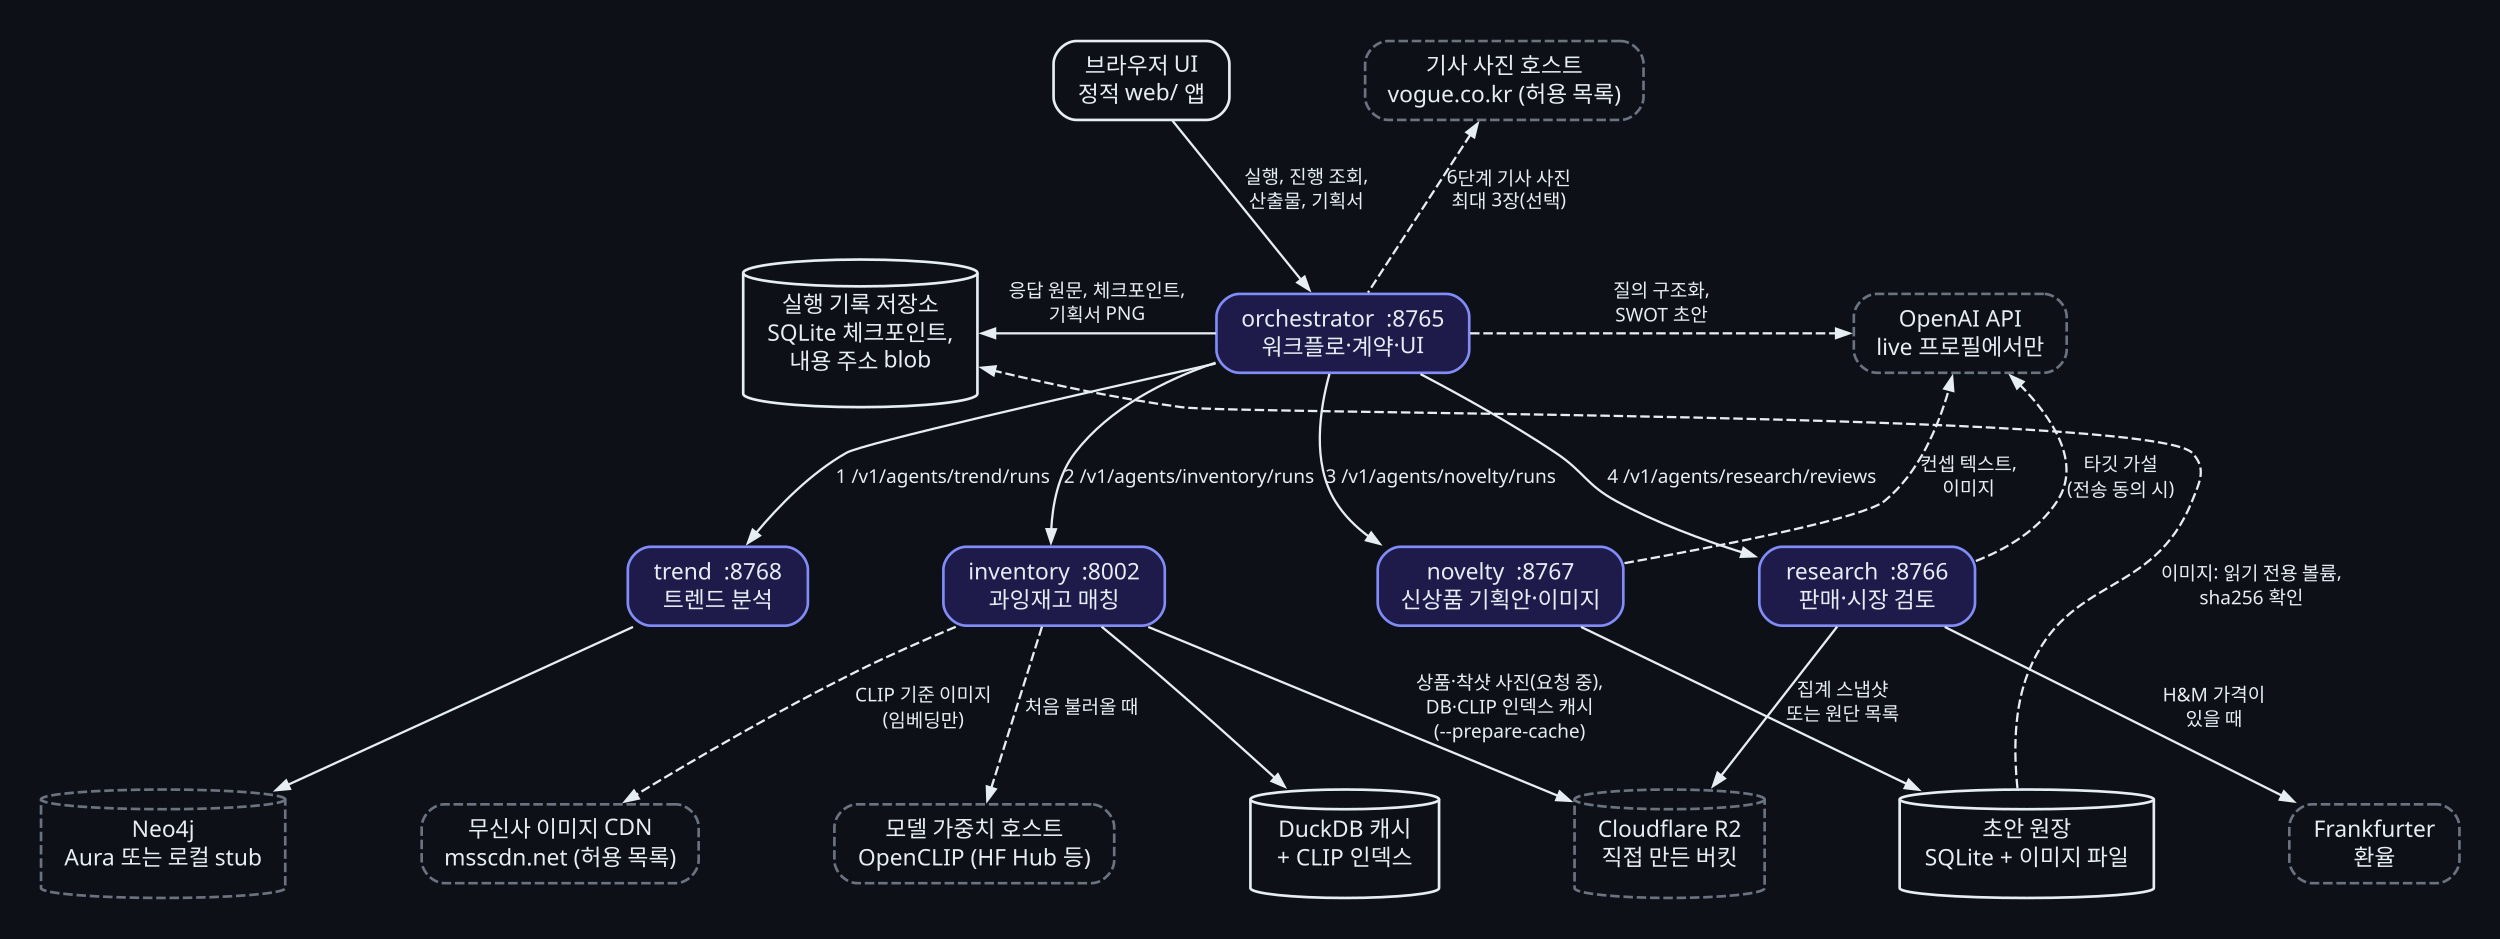
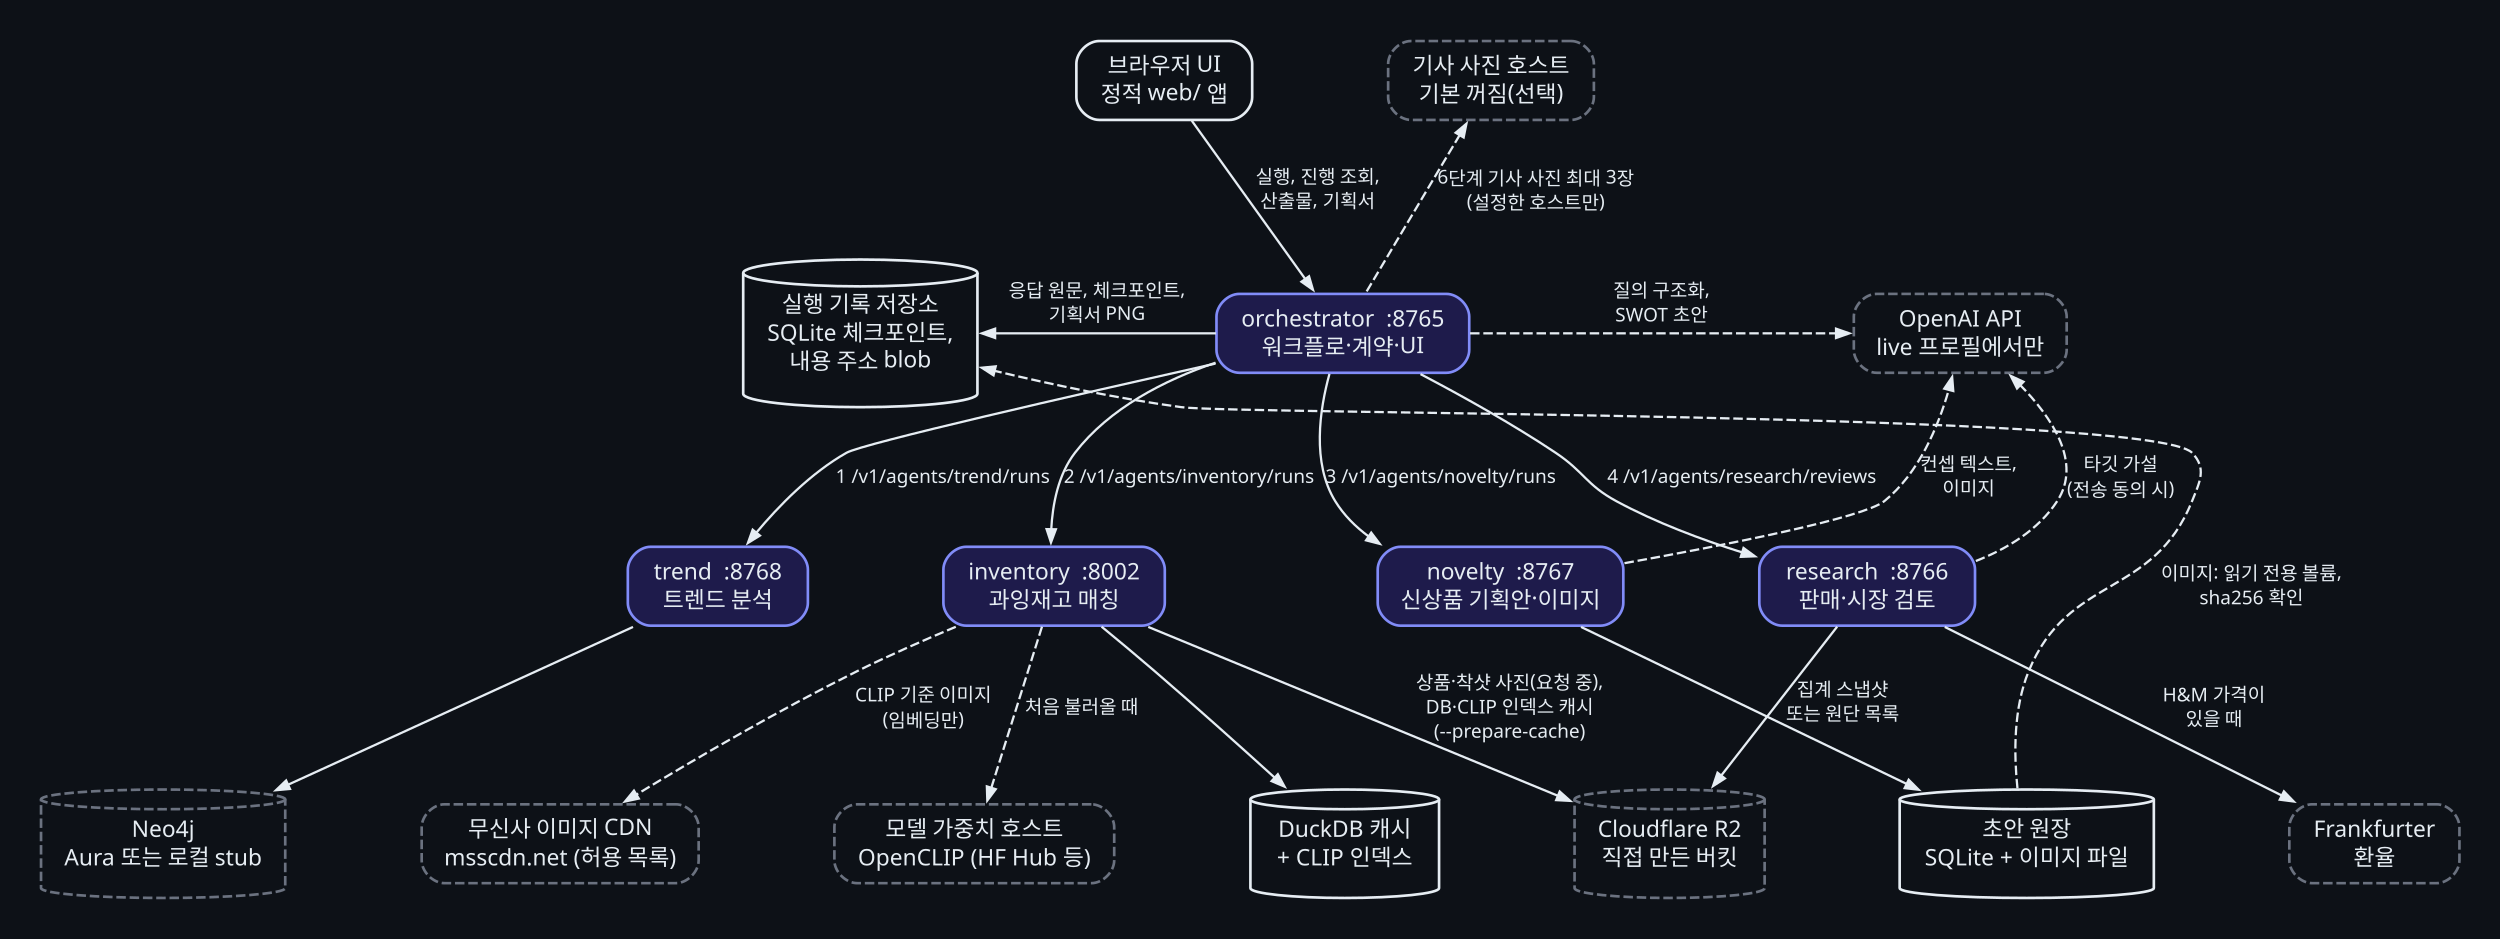
<svg xmlns="http://www.w3.org/2000/svg" width="1316pt" height="494pt" viewBox="0.00 0.00 1316.00 494.00">
  <g id="graph0" class="graph" transform="scale(1 1) rotate(0) translate(21.6 472.69)">
    <polygon fill="#0d1117" stroke="none" points="-21.6,21.6 -21.6,-472.69 1294.65,-472.69 1294.65,21.6 -21.6,21.6" />
    <g id="node1" class="node">
      <path fill="#1e1b4b" stroke="#818cf8" stroke-width="1.4" d="M739.8,-317.98C739.8,-317.98 630.75,-317.98 630.75,-317.98 624.75,-317.98 618.75,-311.98 618.75,-305.98 618.75,-305.98 618.75,-288.46 618.75,-288.46 618.75,-282.46 624.75,-276.46 630.75,-276.46 630.75,-276.46 739.8,-276.46 739.8,-276.46 745.8,-276.46 751.8,-282.46 751.8,-288.46 751.8,-288.46 751.8,-305.98 751.8,-305.98 751.8,-311.98 745.8,-317.98 739.8,-317.98" />
      <text xml:space="preserve" text-anchor="middle" x="685.27" y="-300.82" font-family="Pretendard" font-size="12.00" fill="#e6edf3">orchestrator  :8765</text>
      <text xml:space="preserve" text-anchor="middle" x="685.27" y="-285.82" font-family="Pretendard" font-size="12.00" fill="#e6edf3">워크플로·계약·UI</text>
    </g>
    <g id="node2" class="node">
      <path fill="#1e1b4b" stroke="#818cf8" stroke-width="1.4" d="M391.67,-184.86C391.67,-184.86 320.88,-184.86 320.88,-184.86 314.88,-184.86 308.88,-178.86 308.88,-172.86 308.88,-172.86 308.88,-155.34 308.88,-155.34 308.88,-149.34 314.88,-143.34 320.88,-143.34 320.88,-143.34 391.67,-143.34 391.67,-143.34 397.67,-143.34 403.67,-149.34 403.67,-155.34 403.67,-155.34 403.67,-172.86 403.67,-172.86 403.67,-178.86 397.67,-184.86 391.67,-184.86" />
      <text xml:space="preserve" text-anchor="middle" x="356.27" y="-167.7" font-family="Pretendard" font-size="12.00" fill="#e6edf3">trend  :8768</text>
      <text xml:space="preserve" text-anchor="middle" x="356.27" y="-152.7" font-family="Pretendard" font-size="12.00" fill="#e6edf3">트렌드 분석</text>
    </g>
    <g id="edge16" class="edge">
      <path fill="none" stroke="#e6edf3" stroke-width="1.2" d="M618.23,-281.32C543.71,-264.61 432.6,-239.21 424.02,-234.36 405.36,-223.81 388.48,-206.59 376.24,-191.96" />
      <polygon fill="#e6edf3" stroke="#e6edf3" stroke-width="1.2" points="378.42,-190.76 372.1,-186.87 374.61,-193.85 378.42,-190.76" />
      <text xml:space="preserve" text-anchor="middle" x="474.65" y="-218.48" font-family="Pretendard" font-size="10.00" fill="#e6edf3">1 /v1/agents/trend/runs</text>
    </g>
    <g id="node3" class="node">
      <path fill="#1e1b4b" stroke="#818cf8" stroke-width="1.4" d="M579.55,-184.86C579.55,-184.86 487,-184.86 487,-184.86 481,-184.86 475,-178.86 475,-172.86 475,-172.86 475,-155.34 475,-155.34 475,-149.34 481,-143.34 487,-143.34 487,-143.34 579.55,-143.34 579.55,-143.34 585.55,-143.34 591.55,-149.34 591.55,-155.34 591.55,-155.34 591.55,-172.86 591.55,-172.86 591.55,-178.86 585.55,-184.86 579.55,-184.86" />
      <text xml:space="preserve" text-anchor="middle" x="533.27" y="-167.7" font-family="Pretendard" font-size="12.00" fill="#e6edf3">inventory  :8002</text>
      <text xml:space="preserve" text-anchor="middle" x="533.27" y="-152.7" font-family="Pretendard" font-size="12.00" fill="#e6edf3">과잉재고 매칭</text>
    </g>
    <g id="edge17" class="edge">
      <path fill="none" stroke="#e6edf3" stroke-width="1.2" d="M618.26,-281.77C591.32,-272.6 562.41,-257.85 544.27,-234.36 535.49,-222.98 532.47,-207.35 531.76,-193.82" />
      <polygon fill="#e6edf3" stroke="#e6edf3" stroke-width="1.2" points="534.22,-194.07 531.63,-187.12 529.32,-194.16 534.22,-194.07" />
      <text xml:space="preserve" text-anchor="middle" x="604.27" y="-218.48" font-family="Pretendard" font-size="10.00" fill="#e6edf3">2 /v1/agents/inventory/runs</text>
    </g>
    <g id="node4" class="node">
      <path fill="#1e1b4b" stroke="#818cf8" stroke-width="1.4" d="M820.92,-184.86C820.92,-184.86 715.62,-184.86 715.62,-184.86 709.62,-184.86 703.62,-178.86 703.62,-172.86 703.62,-172.86 703.62,-155.34 703.62,-155.34 703.62,-149.34 709.62,-143.34 715.62,-143.34 715.62,-143.34 820.92,-143.34 820.92,-143.34 826.92,-143.34 832.92,-149.34 832.92,-155.34 832.92,-155.34 832.92,-172.86 832.92,-172.86 832.92,-178.86 826.92,-184.86 820.92,-184.86" />
      <text xml:space="preserve" text-anchor="middle" x="768.27" y="-167.7" font-family="Pretendard" font-size="12.00" fill="#e6edf3">novelty  :8767</text>
      <text xml:space="preserve" text-anchor="middle" x="768.27" y="-152.7" font-family="Pretendard" font-size="12.00" fill="#e6edf3">신상품 기획안·이미지</text>
    </g>
    <g id="edge18" class="edge">
      <path fill="none" stroke="#e6edf3" stroke-width="1.2" d="M678.23,-275.87C673.05,-257.05 668.85,-229.02 681.27,-208.86 685.8,-201.52 691.97,-195.37 698.96,-190.22" />
      <polygon fill="#e6edf3" stroke="#e6edf3" stroke-width="1.2" points="700.21,-192.33 704.68,-186.41 697.49,-188.25 700.21,-192.33" />
      <text xml:space="preserve" text-anchor="middle" x="736.77" y="-218.48" font-family="Pretendard" font-size="10.00" fill="#e6edf3">3 /v1/agents/novelty/runs</text>
    </g>
    <g id="node5" class="node">
      <path fill="#1e1b4b" stroke="#818cf8" stroke-width="1.4" d="M1006.05,-184.86C1006.05,-184.86 916.5,-184.86 916.5,-184.86 910.5,-184.86 904.5,-178.86 904.5,-172.86 904.5,-172.86 904.5,-155.34 904.5,-155.34 904.5,-149.34 910.5,-143.34 916.5,-143.34 916.5,-143.34 1006.05,-143.34 1006.05,-143.34 1012.05,-143.34 1018.05,-149.34 1018.05,-155.34 1018.05,-155.34 1018.05,-172.86 1018.05,-172.86 1018.05,-178.86 1012.05,-184.86 1006.05,-184.86" />
      <text xml:space="preserve" text-anchor="middle" x="961.27" y="-167.7" font-family="Pretendard" font-size="12.00" fill="#e6edf3">research  :8766</text>
      <text xml:space="preserve" text-anchor="middle" x="961.27" y="-152.7" font-family="Pretendard" font-size="12.00" fill="#e6edf3">판매·시장 검토</text>
    </g>
    <g id="edge19" class="edge">
      <path fill="none" stroke="#e6edf3" stroke-width="1.2" d="M726.16,-275.76C747.81,-264.4 774.55,-249.53 797.27,-234.36 812.4,-224.26 813.28,-217.52 829.27,-208.86 849.89,-197.69 873.85,-188.7 895.66,-181.84" />
      <polygon fill="#e6edf3" stroke="#e6edf3" stroke-width="1.2" points="896.19,-184.24 902.17,-179.85 894.76,-179.56 896.19,-184.24" />
      <text xml:space="preserve" text-anchor="middle" x="895.27" y="-218.48" font-family="Pretendard" font-size="10.00" fill="#e6edf3">4 /v1/agents/research/reviews</text>
    </g>
    <g id="node7" class="node">
      <path fill="none" stroke="#e6edf3" stroke-width="1.4" d="M492.92,-329.01C492.92,-332.91 465.29,-336.07 431.27,-336.07 397.26,-336.07 369.62,-332.91 369.62,-329.01 369.62,-329.01 369.62,-265.42 369.62,-265.42 369.62,-261.53 397.26,-258.36 431.27,-258.36 465.29,-258.36 492.92,-261.53 492.92,-265.42 492.92,-265.42 492.92,-329.01 492.92,-329.01" />
      <path fill="none" stroke="#e6edf3" stroke-width="1.4" d="M492.92,-329.01C492.92,-325.11 465.29,-321.94 431.27,-321.94 397.26,-321.94 369.62,-325.11 369.62,-329.01" />
      <text xml:space="preserve" text-anchor="middle" x="431.27" y="-308.32" font-family="Pretendard" font-size="12.00" fill="#e6edf3">실행 기록 저장소</text>
      <text xml:space="preserve" text-anchor="middle" x="431.27" y="-293.32" font-family="Pretendard" font-size="12.00" fill="#e6edf3">SQLite 체크포인트,</text>
      <text xml:space="preserve" text-anchor="middle" x="431.27" y="-278.32" font-family="Pretendard" font-size="12.00" fill="#e6edf3">내용 주소 blob</text>
    </g>
    <g id="edge14" class="edge">
      <path fill="none" stroke="#e6edf3" stroke-width="1.2" d="M618.44,-297.22C582.6,-297.22 538.44,-297.22 502.01,-297.22" />
      <polygon fill="#e6edf3" stroke="#e6edf3" stroke-width="1.2" points="502.23,-294.77 495.23,-297.22 502.23,-299.67 502.23,-294.77" />
      <text xml:space="preserve" text-anchor="middle" x="555.84" y="-316.22" font-family="Pretendard" font-size="10.00" fill="#e6edf3">응답 원문, 체크포인트,</text>
      <text xml:space="preserve" text-anchor="middle" x="555.84" y="-303.47" font-family="Pretendard" font-size="10.00" fill="#e6edf3">기획서 PNG</text>
    </g>
    <g id="node13" class="node">
      <path fill="none" stroke="#6b7280" stroke-width="1.4" stroke-dasharray="5,2" d="M1054.3,-317.98C1054.3,-317.98 966.25,-317.98 966.25,-317.98 960.25,-317.98 954.25,-311.98 954.25,-305.98 954.25,-305.98 954.25,-288.46 954.25,-288.46 954.25,-282.46 960.25,-276.46 966.25,-276.46 966.25,-276.46 1054.3,-276.46 1054.3,-276.46 1060.3,-276.46 1066.3,-282.46 1066.3,-288.46 1066.3,-288.46 1066.3,-305.98 1066.3,-305.98 1066.3,-311.98 1060.3,-317.98 1054.3,-317.98" />
      <text xml:space="preserve" text-anchor="middle" x="1010.27" y="-300.82" font-family="Pretendard" font-size="12.00" fill="#e6edf3">OpenAI API</text>
      <text xml:space="preserve" text-anchor="middle" x="1010.27" y="-285.82" font-family="Pretendard" font-size="12.00" fill="#e6edf3">live 프로필에서만</text>
    </g>
    <g id="edge31" class="edge">
      <path fill="none" stroke="#e6edf3" stroke-width="1.2" stroke-dasharray="5,2" d="M752.22,-297.22C808.66,-297.22 888.96,-297.22 944.94,-297.22" />
      <polygon fill="#e6edf3" stroke="#e6edf3" stroke-width="1.2" points="944.89,-299.67 951.89,-297.22 944.89,-294.77 944.89,-299.67" />
      <text xml:space="preserve" text-anchor="middle" x="853.02" y="-316.22" font-family="Pretendard" font-size="10.00" fill="#e6edf3">질의 구조화,</text>
      <text xml:space="preserve" text-anchor="middle" x="853.02" y="-303.47" font-family="Pretendard" font-size="10.00" fill="#e6edf3">SWOT 초안</text>
    </g>
    <g id="node10" class="node">
      <path fill="none" stroke="#6b7280" stroke-width="1.4" stroke-dasharray="5,2" d="M128.55,-51.9C128.55,-54.76 99.74,-57.09 64.27,-57.09 28.81,-57.09 0,-54.76 0,-51.9 0,-51.9 0,-5.19 0,-5.19 0,-2.33 28.81,0 64.27,0 99.74,0 128.55,-2.33 128.55,-5.19 128.55,-5.19 128.55,-51.9 128.55,-51.9" />
      <path fill="none" stroke="#6b7280" stroke-width="1.4" stroke-dasharray="5,2" d="M128.55,-51.9C128.55,-49.04 99.74,-46.71 64.27,-46.71 28.81,-46.71 0,-49.04 0,-51.9" />
      <text xml:space="preserve" text-anchor="middle" x="64.27" y="-32.15" font-family="Pretendard" font-size="12.00" fill="#e6edf3">Neo4j</text>
      <text xml:space="preserve" text-anchor="middle" x="64.27" y="-17.15" font-family="Pretendard" font-size="12.00" fill="#e6edf3">Aura 또는 로컬 stub</text>
    </g>
    <g id="edge20" class="edge">
      <path fill="none" stroke="#e6edf3" stroke-width="1.2" d="M311.61,-142.67C263.19,-120.52 185.42,-84.95 130.02,-59.61" />
      <polygon fill="#e6edf3" stroke="#e6edf3" stroke-width="1.2" points="131.05,-57.39 123.66,-56.71 129.01,-61.85 131.05,-57.39" />
    </g>
    <g id="node8" class="node">
      <path fill="none" stroke="#e6edf3" stroke-width="1.4" d="M735.92,-51.9C735.92,-54.76 713.67,-57.09 686.27,-57.09 658.88,-57.09 636.62,-54.76 636.62,-51.9 636.62,-51.9 636.62,-5.19 636.62,-5.19 636.62,-2.33 658.88,0 686.27,0 713.67,0 735.92,-2.33 735.92,-5.19 735.92,-5.19 735.92,-51.9 735.92,-51.9" />
      <path fill="none" stroke="#e6edf3" stroke-width="1.4" d="M735.92,-51.9C735.92,-49.04 713.67,-46.71 686.27,-46.71 658.88,-46.71 636.62,-49.04 636.62,-51.9" />
      <text xml:space="preserve" text-anchor="middle" x="686.27" y="-32.15" font-family="Pretendard" font-size="12.00" fill="#e6edf3">DuckDB 캐시</text>
      <text xml:space="preserve" text-anchor="middle" x="686.27" y="-17.15" font-family="Pretendard" font-size="12.00" fill="#e6edf3">+ CLIP 인덱스</text>
    </g>
    <g id="edge21" class="edge">
      <path fill="none" stroke="#e6edf3" stroke-width="1.2" d="M558.26,-142.83C567.17,-135.51 577.23,-127.13 586.27,-119.34 607.56,-101.01 630.94,-80.06 649.74,-63.01" />
      <polygon fill="#e6edf3" stroke="#e6edf3" stroke-width="1.2" points="651.05,-65.13 654.59,-58.61 647.76,-61.5 651.05,-65.13" />
    </g>
    <g id="node11" class="node">
      <path fill="none" stroke="#6b7280" stroke-width="1.4" stroke-dasharray="5,2" d="M907.3,-51.9C907.3,-54.76 884.88,-57.09 857.27,-57.09 829.67,-57.09 807.25,-54.76 807.25,-51.9 807.25,-51.9 807.25,-5.19 807.25,-5.19 807.25,-2.33 829.67,0 857.27,0 884.88,0 907.3,-2.33 907.3,-5.19 907.3,-5.19 907.3,-51.9 907.3,-51.9" />
      <path fill="none" stroke="#6b7280" stroke-width="1.4" stroke-dasharray="5,2" d="M907.3,-51.9C907.3,-49.04 884.88,-46.71 857.27,-46.71 829.67,-46.71 807.25,-49.04 807.25,-51.9" />
      <text xml:space="preserve" text-anchor="middle" x="857.27" y="-32.15" font-family="Pretendard" font-size="12.00" fill="#e6edf3">Cloudflare R2</text>
      <text xml:space="preserve" text-anchor="middle" x="857.27" y="-17.15" font-family="Pretendard" font-size="12.00" fill="#e6edf3">직접 만든 버킷</text>
    </g>
    <g id="edge22" class="edge">
      <path fill="none" stroke="#e6edf3" stroke-width="1.2" d="M582.84,-142.67C640.86,-118.75 736.85,-79.19 798.55,-53.75" />
      <polygon fill="#e6edf3" stroke="#e6edf3" stroke-width="1.2" points="799.43,-56.04 804.97,-51.1 797.57,-51.51 799.43,-56.04" />
      <text xml:space="preserve" text-anchor="middle" x="773.05" y="-109.84" font-family="Pretendard" font-size="10.00" fill="#e6edf3">상품·착샷 사진(요청 중),</text>
      <text xml:space="preserve" text-anchor="middle" x="773.05" y="-97.09" font-family="Pretendard" font-size="10.00" fill="#e6edf3">DB·CLIP 인덱스 캐시</text>
      <text xml:space="preserve" text-anchor="middle" x="773.05" y="-84.34" font-family="Pretendard" font-size="10.00" fill="#e6edf3">(--prepare-cache)</text>
    </g>
    <g id="node15" class="node">
      <path fill="none" stroke="#6b7280" stroke-width="1.4" stroke-dasharray="5,2" d="M334.17,-49.3C334.17,-49.3 212.37,-49.3 212.37,-49.3 206.37,-49.3 200.37,-43.3 200.37,-37.3 200.37,-37.3 200.37,-19.78 200.37,-19.78 200.37,-13.78 206.37,-7.79 212.37,-7.79 212.37,-7.79 334.17,-7.79 334.17,-7.79 340.17,-7.79 346.17,-13.79 346.17,-19.79 346.17,-19.79 346.17,-37.3 346.17,-37.3 346.17,-43.3 340.17,-49.3 334.17,-49.3" />
      <text xml:space="preserve" text-anchor="middle" x="273.27" y="-32.15" font-family="Pretendard" font-size="12.00" fill="#e6edf3">무신사 이미지 CDN</text>
      <text xml:space="preserve" text-anchor="middle" x="273.27" y="-17.15" font-family="Pretendard" font-size="12.00" fill="#e6edf3">msscdn.net (허용 목록)</text>
    </g>
    <g id="edge23" class="edge">
      <path fill="none" stroke="#e6edf3" stroke-width="1.2" stroke-dasharray="5,2" d="M481.53,-142.74C464.74,-135.74 446.16,-127.59 429.52,-119.34 388.91,-99.2 344.22,-73.1 313.08,-54.23" />
      <polygon fill="#e6edf3" stroke="#e6edf3" stroke-width="1.2" points="314.66,-52.32 307.41,-50.78 312.12,-56.51 314.66,-52.32" />
      <text xml:space="preserve" text-anchor="middle" x="464.4" y="-103.47" font-family="Pretendard" font-size="10.00" fill="#e6edf3">CLIP 기준 이미지</text>
      <text xml:space="preserve" text-anchor="middle" x="464.4" y="-90.72" font-family="Pretendard" font-size="10.00" fill="#e6edf3">(임베딩만)</text>
    </g>
    <g id="node16" class="node">
      <path fill="none" stroke="#6b7280" stroke-width="1.4" stroke-dasharray="5,2" d="M552.92,-49.3C552.92,-49.3 429.62,-49.3 429.62,-49.3 423.62,-49.3 417.62,-43.3 417.62,-37.3 417.62,-37.3 417.62,-19.78 417.62,-19.78 417.62,-13.78 423.62,-7.79 429.62,-7.79 429.62,-7.79 552.92,-7.79 552.92,-7.79 558.92,-7.79 564.92,-13.79 564.92,-19.79 564.92,-19.79 564.92,-37.3 564.92,-37.3 564.92,-43.3 558.92,-49.3 552.92,-49.3" />
      <text xml:space="preserve" text-anchor="middle" x="491.27" y="-32.15" font-family="Pretendard" font-size="12.00" fill="#e6edf3">모델 가중치 호스트</text>
      <text xml:space="preserve" text-anchor="middle" x="491.27" y="-17.15" font-family="Pretendard" font-size="12.00" fill="#e6edf3">OpenCLIP (HF Hub 등)</text>
    </g>
    <g id="edge24" class="edge">
      <path fill="none" stroke="#e6edf3" stroke-width="1.2" stroke-dasharray="5,2" d="M526.9,-142.82C519.76,-120.13 508.16,-83.24 500.15,-57.75" />
      <polygon fill="#e6edf3" stroke="#e6edf3" stroke-width="1.2" points="502.56,-57.26 498.12,-51.32 497.88,-58.73 502.56,-57.26" />
      <text xml:space="preserve" text-anchor="middle" x="547.74" y="-97.09" font-family="Pretendard" font-size="10.00" fill="#e6edf3">처음 불러올 때</text>
    </g>
    <g id="node9" class="node">
      <path fill="none" stroke="#e6edf3" stroke-width="1.4" d="M1112.18,-51.9C1112.18,-54.76 1082.19,-57.09 1045.28,-57.09 1008.36,-57.09 978.38,-54.76 978.38,-51.9 978.38,-51.9 978.38,-5.19 978.38,-5.19 978.38,-2.33 1008.36,0 1045.28,0 1082.19,0 1112.18,-2.33 1112.18,-5.19 1112.18,-5.19 1112.18,-51.9 1112.18,-51.9" />
      <path fill="none" stroke="#e6edf3" stroke-width="1.4" d="M1112.18,-51.9C1112.18,-49.04 1082.19,-46.71 1045.28,-46.71 1008.36,-46.71 978.38,-49.04 978.38,-51.9" />
      <text xml:space="preserve" text-anchor="middle" x="1045.28" y="-32.15" font-family="Pretendard" font-size="12.00" fill="#e6edf3">초안 원장</text>
      <text xml:space="preserve" text-anchor="middle" x="1045.28" y="-17.15" font-family="Pretendard" font-size="12.00" fill="#e6edf3">SQLite + 이미지 파일</text>
    </g>
    <g id="edge25" class="edge">
      <path fill="none" stroke="#e6edf3" stroke-width="1.2" d="M810.65,-142.67C856.34,-120.64 929.59,-85.32 982.09,-60.01" />
      <polygon fill="#e6edf3" stroke="#e6edf3" stroke-width="1.2" points="983.13,-62.23 988.37,-56.98 981,-57.82 983.13,-62.23" />
    </g>
    <g id="edge26" class="edge">
      <path fill="none" stroke="#e6edf3" stroke-width="1.2" stroke-dasharray="5,2" d="M833.53,-176.23C888.37,-186.08 959.49,-200.19 970.27,-208.86 988.42,-223.46 998.67,-248.11 1004.24,-267.52" />
      <polygon fill="#e6edf3" stroke="#e6edf3" stroke-width="1.2" points="1001.86,-268.11 1006.02,-274.25 1006.6,-266.86 1001.86,-268.11" />
      <text xml:space="preserve" text-anchor="middle" x="1014.67" y="-224.86" font-family="Pretendard" font-size="10.00" fill="#e6edf3">컨셉 텍스트,</text>
      <text xml:space="preserve" text-anchor="middle" x="1014.67" y="-212.11" font-family="Pretendard" font-size="10.00" fill="#e6edf3">이미지</text>
    </g>
    <g id="edge29" class="edge">
      <path fill="none" stroke="#e6edf3" stroke-width="1.2" d="M945.48,-142.82C929.27,-122.01 903.76,-89.23 884.33,-64.28" />
      <polygon fill="#e6edf3" stroke="#e6edf3" stroke-width="1.2" points="886.37,-62.92 880.14,-58.9 882.51,-65.93 886.37,-62.92" />
      <text xml:space="preserve" text-anchor="middle" x="948.33" y="-106.17" font-family="Pretendard" font-size="10.00" fill="#e6edf3">집계 스냅샷</text>
      <text xml:space="preserve" text-anchor="middle" x="948.33" y="-93.42" font-family="Pretendard" font-size="10.00" fill="#e6edf3">또는 원단 목록</text>
    </g>
    <g id="node12" class="node">
      <path fill="none" stroke="#6b7280" stroke-width="1.4" stroke-dasharray="5,2" d="M1261.05,-49.3C1261.05,-49.3 1195.5,-49.3 1195.5,-49.3 1189.5,-49.3 1183.5,-43.3 1183.5,-37.3 1183.5,-37.3 1183.5,-19.78 1183.5,-19.78 1183.5,-13.78 1189.5,-7.79 1195.5,-7.79 1195.5,-7.79 1261.05,-7.79 1261.05,-7.79 1267.05,-7.79 1273.05,-13.79 1273.05,-19.79 1273.05,-19.79 1273.05,-37.3 1273.05,-37.3 1273.05,-43.3 1267.05,-49.3 1261.05,-49.3" />
      <text xml:space="preserve" text-anchor="middle" x="1228.28" y="-32.15" font-family="Pretendard" font-size="12.00" fill="#e6edf3">Frankfurter</text>
      <text xml:space="preserve" text-anchor="middle" x="1228.28" y="-17.15" font-family="Pretendard" font-size="12.00" fill="#e6edf3">환율</text>
    </g>
    <g id="edge28" class="edge">
      <path fill="none" stroke="#e6edf3" stroke-width="1.2" d="M1002.12,-142.67C1049.92,-118.76 1128.99,-79.21 1179.84,-53.77" />
      <polygon fill="#e6edf3" stroke="#e6edf3" stroke-width="1.2" points="1180.65,-56.11 1185.81,-50.78 1178.46,-51.73 1180.65,-56.11" />
      <text xml:space="preserve" text-anchor="middle" x="1143.81" y="-103.47" font-family="Pretendard" font-size="10.00" fill="#e6edf3">H&amp;M 가격이</text>
      <text xml:space="preserve" text-anchor="middle" x="1143.81" y="-90.72" font-family="Pretendard" font-size="10.00" fill="#e6edf3">있을 때</text>
    </g>
    <g id="edge27" class="edge">
      <path fill="none" stroke="#e6edf3" stroke-width="1.2" stroke-dasharray="5,2" d="M1018.49,-177.38C1035.11,-183.88 1051.42,-193.79 1061.28,-208.86 1074.49,-229.06 1058.81,-252.76 1041.45,-270.37" />
      <polygon fill="#e6edf3" stroke="#e6edf3" stroke-width="1.2" points="1040.17,-268.2 1036.85,-274.83 1043.58,-271.72 1040.17,-268.2" />
      <text xml:space="preserve" text-anchor="middle" x="1094.7" y="-224.86" font-family="Pretendard" font-size="10.00" fill="#e6edf3">타깃 가설</text>
      <text xml:space="preserve" text-anchor="middle" x="1094.7" y="-212.11" font-family="Pretendard" font-size="10.00" fill="#e6edf3">(전송 동의 시)</text>
    </g>
    <g id="node6" class="node">
-       <path fill="none" stroke="#e6edf3" stroke-width="1.4" d="M613.55,-451.09C613.55,-451.09 545,-451.09 545,-451.09 539,-451.09 533,-445.09 533,-439.09 533,-439.09 533,-421.57 533,-421.57 533,-415.57 539,-409.57 545,-409.57 545,-409.57 613.55,-409.57 613.55,-409.57 619.55,-409.57 625.55,-415.57 625.55,-421.57 625.55,-421.57 625.55,-439.09 625.55,-439.09 625.55,-445.09 619.55,-451.09 613.55,-451.09" />
-       <text xml:space="preserve" text-anchor="middle" x="579.27" y="-433.93" font-family="Pretendard" font-size="12.00" fill="#e6edf3">브라우저 UI</text>
-       <text xml:space="preserve" text-anchor="middle" x="579.27" y="-418.93" font-family="Pretendard" font-size="12.00" fill="#e6edf3">정적 web/ 앱</text>
+       <path fill="none" stroke="#e6edf3" stroke-width="1.4" d="M625.55,-451.09C625.55,-451.09 557,-451.09 557,-451.09 551,-451.09 545,-445.09 545,-439.09 545,-439.09 545,-421.57 545,-421.57 545,-415.57 551,-409.57 557,-409.57 557,-409.57 625.55,-409.57 625.55,-409.57 631.55,-409.57 637.55,-415.57 637.55,-421.57 637.55,-421.57 637.55,-439.09 637.55,-439.09 637.55,-445.09 631.55,-451.09 625.55,-451.09" />
+       <text xml:space="preserve" text-anchor="middle" x="591.27" y="-433.93" font-family="Pretendard" font-size="12.00" fill="#e6edf3">브라우저 UI</text>
+       <text xml:space="preserve" text-anchor="middle" x="591.27" y="-418.93" font-family="Pretendard" font-size="12.00" fill="#e6edf3">정적 web/ 앱</text>
    </g>
    <g id="edge13" class="edge">
-       <path fill="none" stroke="#e6edf3" stroke-width="1.2" d="M595.61,-409.14C613.76,-386.68 643.17,-350.3 663.33,-325.36" />
-       <polygon fill="#e6edf3" stroke="#e6edf3" stroke-width="1.2" points="665.11,-327.05 667.61,-320.07 661.3,-323.97 665.11,-327.05" />
-       <text xml:space="preserve" text-anchor="middle" x="664.9" y="-376.07" font-family="Pretendard" font-size="10.00" fill="#e6edf3"> 실행, 진행 조회,</text>
-       <text xml:space="preserve" text-anchor="middle" x="664.9" y="-363.32" font-family="Pretendard" font-size="10.00" fill="#e6edf3"> 산출물, 기획서</text>
+       <path fill="none" stroke="#e6edf3" stroke-width="1.2" d="M605.76,-409.14C621.79,-386.77 647.72,-350.61 665.58,-325.68" />
+       <polygon fill="#e6edf3" stroke="#e6edf3" stroke-width="1.2" points="667.48,-327.25 669.56,-320.13 663.49,-324.39 667.48,-327.25" />
+       <text xml:space="preserve" text-anchor="middle" x="670.9" y="-376.07" font-family="Pretendard" font-size="10.00" fill="#e6edf3"> 실행, 진행 조회,</text>
+       <text xml:space="preserve" text-anchor="middle" x="670.9" y="-363.32" font-family="Pretendard" font-size="10.00" fill="#e6edf3"> 산출물, 기획서</text>
    </g>
    <g id="node14" class="node">
-       <path fill="none" stroke="#6b7280" stroke-width="1.4" stroke-dasharray="5,2" d="M831.55,-451.09C831.55,-451.09 709,-451.09 709,-451.09 703,-451.09 697,-445.09 697,-439.09 697,-439.09 697,-421.57 697,-421.57 697,-415.57 703,-409.57 709,-409.57 709,-409.57 831.55,-409.57 831.55,-409.57 837.55,-409.57 843.55,-415.57 843.55,-421.57 843.55,-421.57 843.55,-439.09 843.55,-439.09 843.55,-445.09 837.55,-451.09 831.55,-451.09" />
-       <text xml:space="preserve" text-anchor="middle" x="770.27" y="-433.93" font-family="Pretendard" font-size="12.00" fill="#e6edf3">기사 사진 호스트</text>
-       <text xml:space="preserve" text-anchor="middle" x="770.27" y="-418.93" font-family="Pretendard" font-size="12.00" fill="#e6edf3">vogue.co.kr (허용 목록)</text>
+       <path fill="none" stroke="#6b7280" stroke-width="1.4" stroke-dasharray="5,2" d="M805.42,-451.09C805.42,-451.09 721.12,-451.09 721.12,-451.09 715.12,-451.09 709.12,-445.09 709.12,-439.09 709.12,-439.09 709.12,-421.57 709.12,-421.57 709.12,-415.57 715.12,-409.57 721.12,-409.57 721.12,-409.57 805.42,-409.57 805.42,-409.57 811.42,-409.57 817.42,-415.57 817.42,-421.57 817.42,-421.57 817.42,-439.09 817.42,-439.09 817.42,-445.09 811.42,-451.09 805.42,-451.09" />
+       <text xml:space="preserve" text-anchor="middle" x="763.27" y="-433.93" font-family="Pretendard" font-size="12.00" fill="#e6edf3">기사 사진 호스트</text>
+       <text xml:space="preserve" text-anchor="middle" x="763.27" y="-418.93" font-family="Pretendard" font-size="12.00" fill="#e6edf3">기본 꺼짐(선택)</text>
    </g>
    <g id="edge30" class="edge">
      <path fill="none" stroke="#e6edf3" stroke-width="1.2" stroke-dasharray="5,2" d="M1040.39,-57.71C1038.47,-75.95 1038.31,-99.86 1046.28,-119.34 1067.16,-170.41 1111.67,-157.68 1132.28,-208.86 1136.51,-219.37 1140.11,-226.17 1132.28,-234.36 1111.83,-255.75 629.6,-254.44 600.27,-258.36 567.58,-262.72 531.88,-270.3 501.75,-277.53" />
      <polygon fill="#e6edf3" stroke="#e6edf3" stroke-width="1.2" points="501.39,-275.1 495.17,-279.13 502.55,-279.86 501.39,-275.1" />
      <text xml:space="preserve" text-anchor="middle" x="1163.55" y="-167.35" font-family="Pretendard" font-size="10.00" fill="#e6edf3">이미지: 읽기 전용 볼륨,</text>
      <text xml:space="preserve" text-anchor="middle" x="1163.55" y="-154.6" font-family="Pretendard" font-size="10.00" fill="#e6edf3">sha256 확인</text>
    </g>
    <g id="edge15" class="edge">
-       <path fill="none" stroke="#e6edf3" stroke-width="1.2" stroke-dasharray="5,2" d="M752.43,-401.81C736.34,-376.98 713.02,-341.02 698.52,-318.66" />
-       <polygon fill="#e6edf3" stroke="#e6edf3" stroke-width="1.2" points="750.33,-403.07 756.19,-407.61 754.44,-400.4 750.33,-403.07" />
-       <text xml:space="preserve" text-anchor="middle" x="772.61" y="-376.07" font-family="Pretendard" font-size="10.00" fill="#e6edf3">6단계 기사 사진</text>
-       <text xml:space="preserve" text-anchor="middle" x="772.61" y="-363.32" font-family="Pretendard" font-size="10.00" fill="#e6edf3">최대 3장(선택)</text>
+       <path fill="none" stroke="#e6edf3" stroke-width="1.2" stroke-dasharray="5,2" d="M746.9,-401.81C732.13,-376.98 710.74,-341.02 697.43,-318.66" />
+       <polygon fill="#e6edf3" stroke="#e6edf3" stroke-width="1.2" points="744.65,-402.81 750.33,-407.57 748.86,-400.31 744.65,-402.81" />
+       <text xml:space="preserve" text-anchor="middle" x="786.82" y="-376.07" font-family="Pretendard" font-size="10.00" fill="#e6edf3">6단계 기사 사진 최대 3장</text>
+       <text xml:space="preserve" text-anchor="middle" x="786.82" y="-363.32" font-family="Pretendard" font-size="10.00" fill="#e6edf3">(설정한 호스트만)</text>
    </g>
  </g>
</svg>
